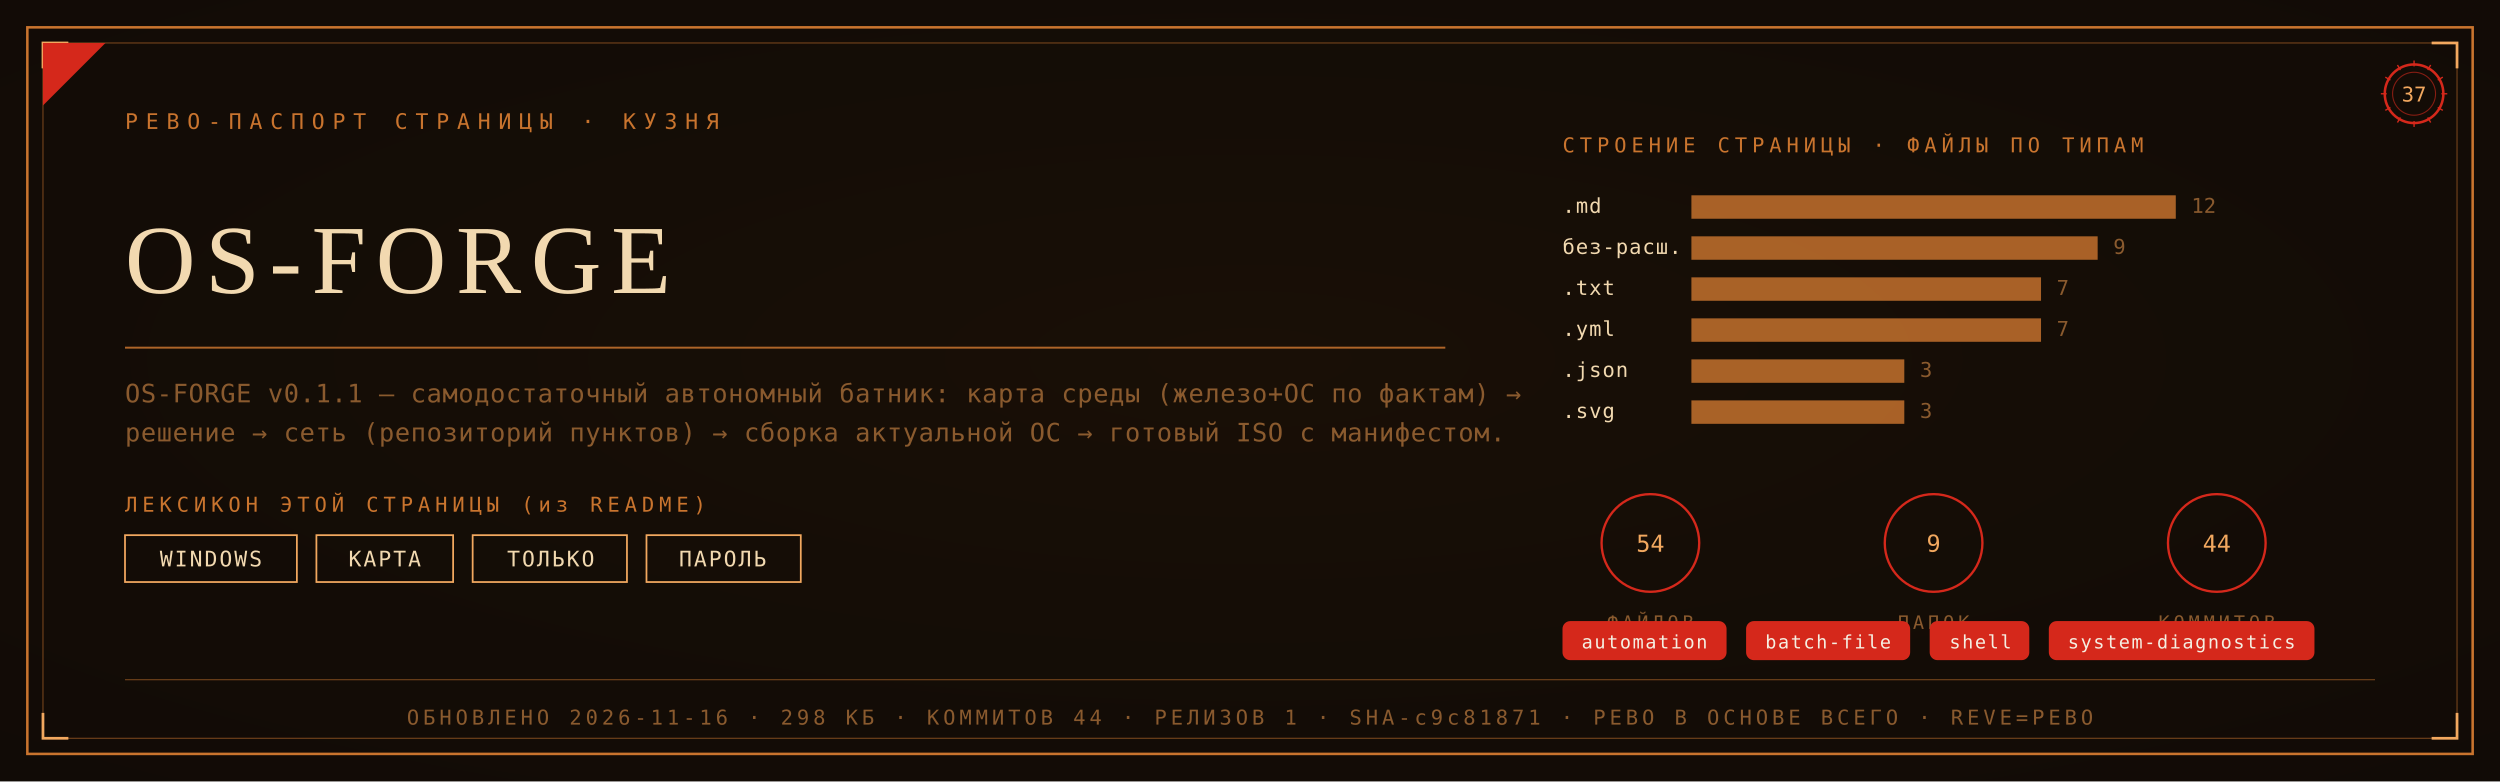
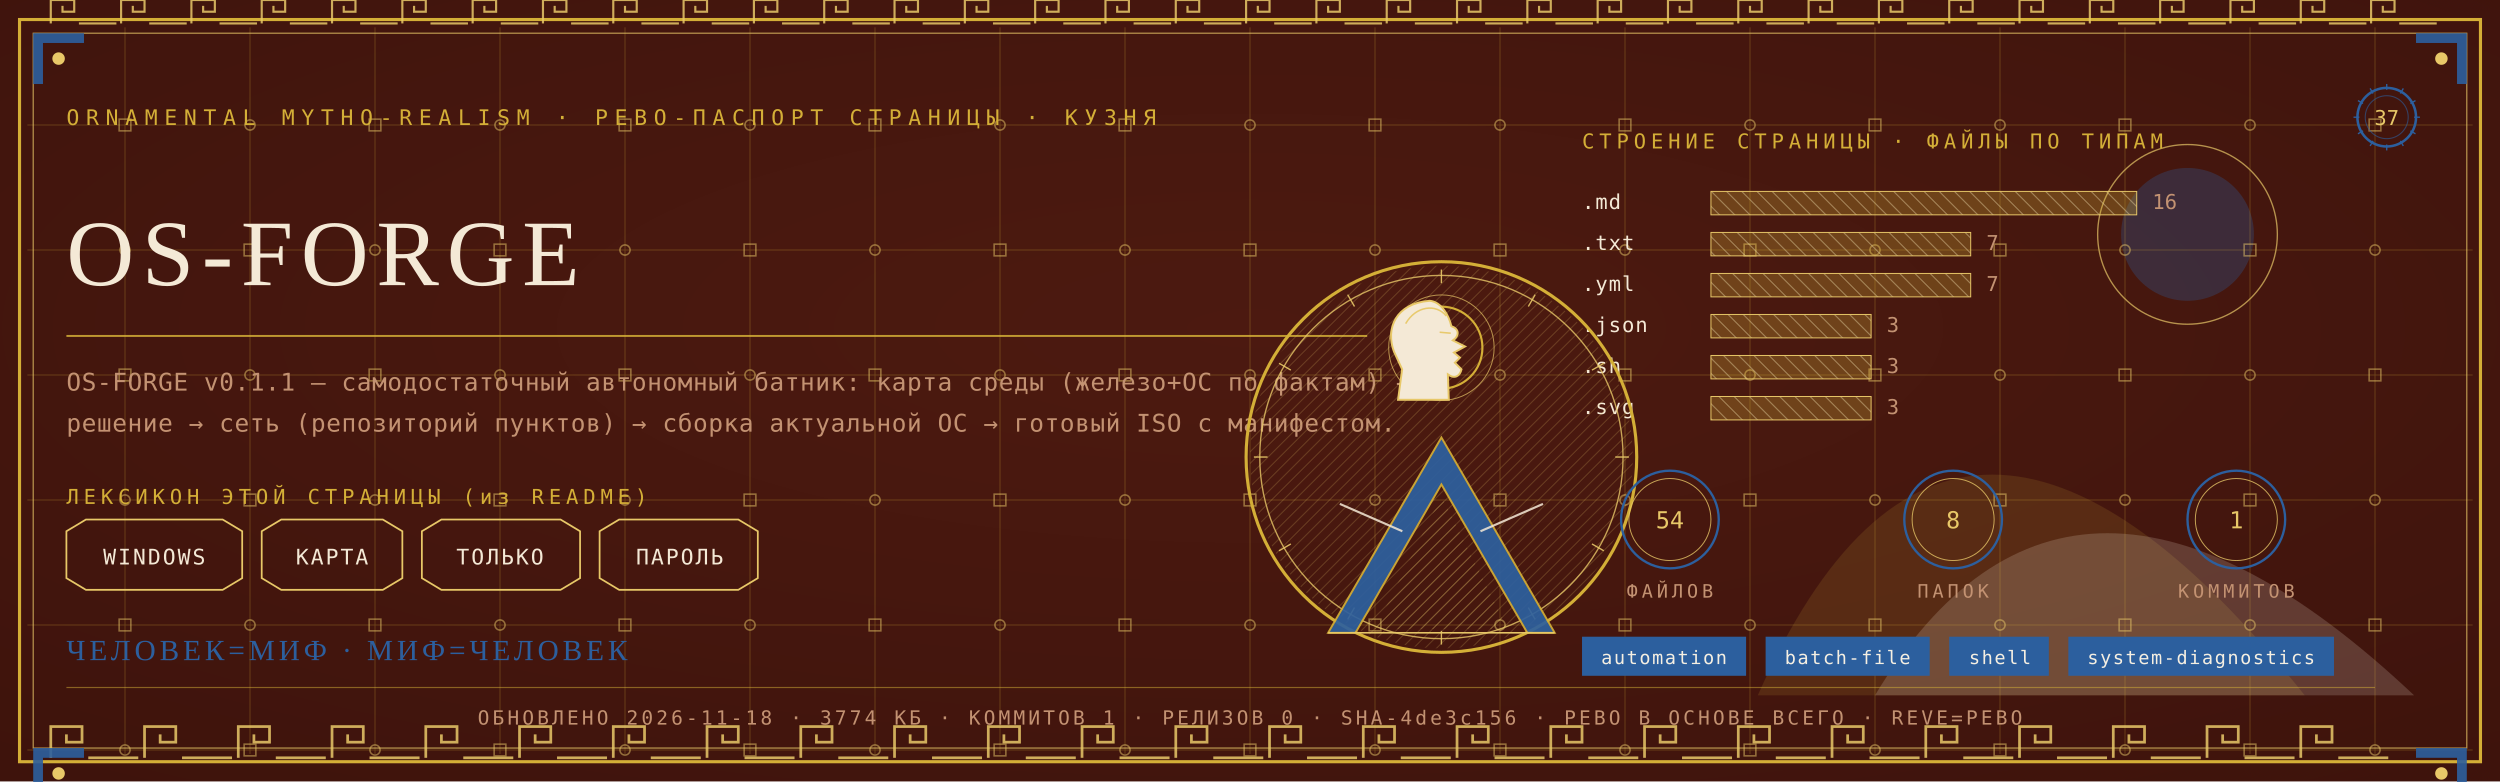
<svg xmlns="http://www.w3.org/2000/svg" viewBox="0 0 1280 400" width="1280" height="400">
  <defs>
-     <radialGradient id="rp37" cx="0.5" cy="0.46" r="1.05">
-       <stop offset="0" stop-color="#1A0F06" />
-       <stop offset="1" stop-color="#0D0906" />
+     <radialGradient id="rp37" cx="0.5" cy="0.42" r="1.1">
+       <stop offset="0" stop-color="#4E1A10" />
+       <stop offset="1" stop-color="#38100A" />
    </radialGradient>
+     <pattern id="hatchm" width="4.2" height="4.2" patternUnits="userSpaceOnUse" patternTransform="rotate(45)">
+       <rect width="4.2" height="4.2" fill="none" />
+       <line x1="0" y1="0" x2="0" y2="4.2" stroke="#E8C868" stroke-width="0.5" />
+     </pattern>
+     <pattern id="hatchv" width="5.5" height="5.5" patternUnits="userSpaceOnUse" patternTransform="rotate(-45)">
+       <rect width="5.5" height="5.5" fill="none" />
+       <line x1="0" y1="0" x2="0" y2="5.5" stroke="#F4E9D6" stroke-width="0.5" />
+     </pattern>
  </defs>
-   <rect width="1280" height="400" fill="#0D0906" />
-   <rect width="1280" height="400" fill="url(#rp37)" opacity="0.92" />
-   <rect x="14" y="14" width="1252" height="372" fill="none" stroke="#C9742E" stroke-width="1.3" />
-   <rect x="22" y="22" width="1236" height="356" fill="none" stroke="#C9742E" stroke-width="0.55" opacity="0.55" />
-   <path d="M 22 35 L 22 22 L 35 22" fill="none" stroke="#F2A85F" stroke-width="1.4" />
-   <path d="M 1258 35 L 1258 22 L 1245 22" fill="none" stroke="#F2A85F" stroke-width="1.4" />
-   <path d="M 22 365 L 22 378 L 35 378" fill="none" stroke="#F2A85F" stroke-width="1.4" />
-   <path d="M 1258 365 L 1258 378 L 1245 378" fill="none" stroke="#F2A85F" stroke-width="1.4" />
-   <path d="M 22 54 L 22 22 L 54 22 Z" fill="#D5281B" />
-   <text x="64" y="66" font-family="'Cascadia Mono', ui-monospace, Consolas, monospace" font-size="11" fill="#C9742E" letter-spacing="4">РЕВО-ПАСПОРТ СТРАНИЦЫ · КУЗНЯ</text>
-   <g transform="translate(1236,48)">
-     <circle r="15" fill="none" stroke="#D5281B" stroke-width="1.3" />
-     <circle r="11" fill="none" stroke="#D5281B" stroke-width="0.55" opacity="0.6" />
-     <text y="4" text-anchor="middle" font-family="'Cascadia Mono', ui-monospace, Consolas, monospace" font-size="10.5" fill="#F2A85F">37</text>
-     <g stroke="#D5281B" stroke-width="0.7">
+   <rect width="1280" height="400" fill="#38100A" />
+   <rect width="1280" height="400" fill="url(#rp37)" opacity="0.94" />
+   <path d="M 900 356 Q 1000 130 1180 356 Z" fill="#D4AF37" opacity="0.14" />
+   <path d="M 960 356 Q 1060 190 1236 356 Z" fill="#F4E9D6" opacity="0.18" />
+   <circle cx="1120" cy="120" r="34" fill="#2C5F9E" opacity="0.30" />
+   <circle cx="1120" cy="120" r="46" fill="none" stroke="#E8C868" stroke-width="0.7" opacity="0.7" />
+   <g stroke="#D4AF37" stroke-width="0.45" opacity="0.30">
+     <line x1="64" y1="14" x2="64" y2="386" />
+     <line x1="128" y1="14" x2="128" y2="386" />
+     <line x1="192" y1="14" x2="192" y2="386" />
+     <line x1="256" y1="14" x2="256" y2="386" />
+     <line x1="320" y1="14" x2="320" y2="386" />
+     <line x1="384" y1="14" x2="384" y2="386" />
+     <line x1="448" y1="14" x2="448" y2="386" />
+     <line x1="512" y1="14" x2="512" y2="386" />
+     <line x1="576" y1="14" x2="576" y2="386" />
+     <line x1="640" y1="14" x2="640" y2="386" />
+     <line x1="704" y1="14" x2="704" y2="386" />
+     <line x1="768" y1="14" x2="768" y2="386" />
+     <line x1="832" y1="14" x2="832" y2="386" />
+     <line x1="896" y1="14" x2="896" y2="386" />
+     <line x1="960" y1="14" x2="960" y2="386" />
+     <line x1="1024" y1="14" x2="1024" y2="386" />
+     <line x1="1088" y1="14" x2="1088" y2="386" />
+     <line x1="1152" y1="14" x2="1152" y2="386" />
+     <line x1="1216" y1="14" x2="1216" y2="386" />
+     <line x1="14" y1="64" x2="1266" y2="64" />
+     <line x1="14" y1="128" x2="1266" y2="128" />
+     <line x1="14" y1="192" x2="1266" y2="192" />
+     <line x1="14" y1="256" x2="1266" y2="256" />
+     <line x1="14" y1="320" x2="1266" y2="320" />
+     <line x1="14" y1="384" x2="1266" y2="384" />
+   </g>
+   <g fill="none" stroke="#E8C868" stroke-width="0.8" opacity="0.5">
+     <rect x="61" y="61" width="6" height="6" />
+     <circle cx="64" cy="128" r="2.6" />
+     <rect x="61" y="189" width="6" height="6" />
+     <circle cx="64" cy="256" r="2.6" />
+     <rect x="61" y="317" width="6" height="6" />
+     <circle cx="64" cy="384" r="2.6" />
+     <circle cx="128" cy="64" r="2.6" />
+     <rect x="125" y="125" width="6" height="6" />
+     <circle cx="128" cy="192" r="2.6" />
+     <rect x="125" y="253" width="6" height="6" />
+     <circle cx="128" cy="320" r="2.6" />
+     <rect x="125" y="381" width="6" height="6" />
+     <rect x="189" y="61" width="6" height="6" />
+     <circle cx="192" cy="128" r="2.6" />
+     <rect x="189" y="189" width="6" height="6" />
+     <circle cx="192" cy="256" r="2.6" />
+     <rect x="189" y="317" width="6" height="6" />
+     <circle cx="192" cy="384" r="2.6" />
+     <circle cx="256" cy="64" r="2.6" />
+     <rect x="253" y="125" width="6" height="6" />
+     <circle cx="256" cy="192" r="2.6" />
+     <rect x="253" y="253" width="6" height="6" />
+     <circle cx="256" cy="320" r="2.6" />
+     <rect x="253" y="381" width="6" height="6" />
+     <rect x="317" y="61" width="6" height="6" />
+     <circle cx="320" cy="128" r="2.6" />
+     <rect x="317" y="189" width="6" height="6" />
+     <circle cx="320" cy="256" r="2.6" />
+     <rect x="317" y="317" width="6" height="6" />
+     <circle cx="320" cy="384" r="2.6" />
+     <circle cx="384" cy="64" r="2.6" />
+     <rect x="381" y="125" width="6" height="6" />
+     <circle cx="384" cy="192" r="2.6" />
+     <rect x="381" y="253" width="6" height="6" />
+     <circle cx="384" cy="320" r="2.6" />
+     <rect x="381" y="381" width="6" height="6" />
+     <rect x="445" y="61" width="6" height="6" />
+     <circle cx="448" cy="128" r="2.6" />
+     <rect x="445" y="189" width="6" height="6" />
+     <circle cx="448" cy="256" r="2.6" />
+     <rect x="445" y="317" width="6" height="6" />
+     <circle cx="448" cy="384" r="2.6" />
+     <circle cx="512" cy="64" r="2.6" />
+     <rect x="509" y="125" width="6" height="6" />
+     <circle cx="512" cy="192" r="2.6" />
+     <rect x="509" y="253" width="6" height="6" />
+     <circle cx="512" cy="320" r="2.6" />
+     <rect x="509" y="381" width="6" height="6" />
+     <rect x="573" y="61" width="6" height="6" />
+     <circle cx="576" cy="128" r="2.6" />
+     <rect x="573" y="189" width="6" height="6" />
+     <circle cx="576" cy="256" r="2.6" />
+     <rect x="573" y="317" width="6" height="6" />
+     <circle cx="576" cy="384" r="2.6" />
+     <circle cx="640" cy="64" r="2.6" />
+     <rect x="637" y="125" width="6" height="6" />
+     <circle cx="640" cy="192" r="2.6" />
+     <rect x="637" y="253" width="6" height="6" />
+     <circle cx="640" cy="320" r="2.6" />
+     <rect x="637" y="381" width="6" height="6" />
+     <rect x="701" y="61" width="6" height="6" />
+     <circle cx="704" cy="128" r="2.6" />
+     <rect x="701" y="189" width="6" height="6" />
+     <circle cx="704" cy="256" r="2.6" />
+     <rect x="701" y="317" width="6" height="6" />
+     <circle cx="704" cy="384" r="2.6" />
+     <circle cx="768" cy="64" r="2.6" />
+     <rect x="765" y="125" width="6" height="6" />
+     <circle cx="768" cy="192" r="2.6" />
+     <rect x="765" y="253" width="6" height="6" />
+     <circle cx="768" cy="320" r="2.6" />
+     <rect x="765" y="381" width="6" height="6" />
+     <rect x="829" y="61" width="6" height="6" />
+     <circle cx="832" cy="128" r="2.6" />
+     <rect x="829" y="189" width="6" height="6" />
+     <circle cx="832" cy="256" r="2.6" />
+     <rect x="829" y="317" width="6" height="6" />
+     <circle cx="832" cy="384" r="2.6" />
+     <circle cx="896" cy="64" r="2.6" />
+     <rect x="893" y="125" width="6" height="6" />
+     <circle cx="896" cy="192" r="2.6" />
+     <rect x="893" y="253" width="6" height="6" />
+     <circle cx="896" cy="320" r="2.6" />
+     <rect x="893" y="381" width="6" height="6" />
+     <rect x="957" y="61" width="6" height="6" />
+     <circle cx="960" cy="128" r="2.6" />
+     <rect x="957" y="189" width="6" height="6" />
+     <circle cx="960" cy="256" r="2.6" />
+     <rect x="957" y="317" width="6" height="6" />
+     <circle cx="960" cy="384" r="2.6" />
+     <circle cx="1024" cy="64" r="2.6" />
+     <rect x="1021" y="125" width="6" height="6" />
+     <circle cx="1024" cy="192" r="2.6" />
+     <rect x="1021" y="253" width="6" height="6" />
+     <circle cx="1024" cy="320" r="2.6" />
+     <rect x="1021" y="381" width="6" height="6" />
+     <rect x="1085" y="61" width="6" height="6" />
+     <circle cx="1088" cy="128" r="2.6" />
+     <rect x="1085" y="189" width="6" height="6" />
+     <circle cx="1088" cy="256" r="2.6" />
+     <rect x="1085" y="317" width="6" height="6" />
+     <circle cx="1088" cy="384" r="2.6" />
+     <circle cx="1152" cy="64" r="2.6" />
+     <rect x="1149" y="125" width="6" height="6" />
+     <circle cx="1152" cy="192" r="2.6" />
+     <rect x="1149" y="253" width="6" height="6" />
+     <circle cx="1152" cy="320" r="2.6" />
+     <rect x="1149" y="381" width="6" height="6" />
+     <rect x="1213" y="61" width="6" height="6" />
+     <circle cx="1216" cy="128" r="2.6" />
+     <rect x="1213" y="189" width="6" height="6" />
+     <circle cx="1216" cy="256" r="2.6" />
+     <rect x="1213" y="317" width="6" height="6" />
+     <circle cx="1216" cy="384" r="2.6" />
+   </g>
+   <rect x="10" y="10" width="1260" height="380" fill="none" stroke="#D4AF37" stroke-width="1.6" />
+   <rect x="17" y="17" width="1246" height="366" fill="none" stroke="#E8C868" stroke-width="0.6" opacity="0.75" />
+   <g fill="none" stroke="#E8C868" stroke-width="1.4" opacity="0.85">
+     <path d="M 26 388 L 26 372 L 42 372 L 42 380.0 L 34.0 380.0 L 34.0 376.0" />
+     <line x1="45.2" y1="388" x2="70.8" y2="388" />
+     <path d="M 74 388 L 74 372 L 90 372 L 90 380.0 L 82.0 380.0 L 82.0 376.0" />
+     <line x1="93.2" y1="388" x2="118.8" y2="388" />
+     <path d="M 122 388 L 122 372 L 138 372 L 138 380.0 L 130.0 380.0 L 130.0 376.0" />
+     <line x1="141.2" y1="388" x2="166.8" y2="388" />
+     <path d="M 170 388 L 170 372 L 186 372 L 186 380.0 L 178.0 380.0 L 178.0 376.0" />
+     <line x1="189.2" y1="388" x2="214.8" y2="388" />
+     <path d="M 218 388 L 218 372 L 234 372 L 234 380.0 L 226.0 380.0 L 226.0 376.0" />
+     <line x1="237.2" y1="388" x2="262.8" y2="388" />
+     <path d="M 266 388 L 266 372 L 282 372 L 282 380.0 L 274.0 380.0 L 274.0 376.0" />
+     <line x1="285.2" y1="388" x2="310.8" y2="388" />
+     <path d="M 314 388 L 314 372 L 330 372 L 330 380.0 L 322.0 380.0 L 322.0 376.0" />
+     <line x1="333.2" y1="388" x2="358.8" y2="388" />
+     <path d="M 362 388 L 362 372 L 378 372 L 378 380.0 L 370.0 380.0 L 370.0 376.0" />
+     <line x1="381.2" y1="388" x2="406.8" y2="388" />
+     <path d="M 410 388 L 410 372 L 426 372 L 426 380.0 L 418.0 380.0 L 418.0 376.0" />
+     <line x1="429.2" y1="388" x2="454.8" y2="388" />
+     <path d="M 458 388 L 458 372 L 474 372 L 474 380.0 L 466.0 380.0 L 466.0 376.0" />
+     <line x1="477.2" y1="388" x2="502.8" y2="388" />
+     <path d="M 506 388 L 506 372 L 522 372 L 522 380.0 L 514.0 380.0 L 514.0 376.0" />
+     <line x1="525.2" y1="388" x2="550.8" y2="388" />
+     <path d="M 554 388 L 554 372 L 570 372 L 570 380.0 L 562.0 380.0 L 562.0 376.0" />
+     <line x1="573.2" y1="388" x2="598.8" y2="388" />
+     <path d="M 602 388 L 602 372 L 618 372 L 618 380.0 L 610.0 380.0 L 610.0 376.0" />
+     <line x1="621.2" y1="388" x2="646.8" y2="388" />
+     <path d="M 650 388 L 650 372 L 666 372 L 666 380.0 L 658.0 380.0 L 658.0 376.0" />
+     <line x1="669.2" y1="388" x2="694.8" y2="388" />
+     <path d="M 698 388 L 698 372 L 714 372 L 714 380.0 L 706.0 380.0 L 706.0 376.0" />
+     <line x1="717.2" y1="388" x2="742.8" y2="388" />
+     <path d="M 746 388 L 746 372 L 762 372 L 762 380.0 L 754.0 380.0 L 754.0 376.0" />
+     <line x1="765.2" y1="388" x2="790.8" y2="388" />
+     <path d="M 794 388 L 794 372 L 810 372 L 810 380.0 L 802.0 380.0 L 802.0 376.0" />
+     <line x1="813.2" y1="388" x2="838.8" y2="388" />
+     <path d="M 842 388 L 842 372 L 858 372 L 858 380.0 L 850.0 380.0 L 850.0 376.0" />
+     <line x1="861.2" y1="388" x2="886.8" y2="388" />
+     <path d="M 890 388 L 890 372 L 906 372 L 906 380.0 L 898.0 380.0 L 898.0 376.0" />
+     <line x1="909.2" y1="388" x2="934.8" y2="388" />
+     <path d="M 938 388 L 938 372 L 954 372 L 954 380.0 L 946.0 380.0 L 946.0 376.0" />
+     <line x1="957.2" y1="388" x2="982.8" y2="388" />
+     <path d="M 986 388 L 986 372 L 1002 372 L 1002 380.0 L 994.0 380.0 L 994.0 376.0" />
+     <line x1="1005.2" y1="388" x2="1030.8" y2="388" />
+     <path d="M 1034 388 L 1034 372 L 1050 372 L 1050 380.0 L 1042.0 380.0 L 1042.0 376.0" />
+     <line x1="1053.2" y1="388" x2="1078.8" y2="388" />
+     <path d="M 1082 388 L 1082 372 L 1098 372 L 1098 380.0 L 1090.0 380.0 L 1090.0 376.0" />
+     <line x1="1101.2" y1="388" x2="1126.8" y2="388" />
+     <path d="M 1130 388 L 1130 372 L 1146 372 L 1146 380.0 L 1138.0 380.0 L 1138.0 376.0" />
+     <line x1="1149.2" y1="388" x2="1174.8" y2="388" />
+     <path d="M 1178 388 L 1178 372 L 1194 372 L 1194 380.0 L 1186.0 380.0 L 1186.0 376.0" />
+     <line x1="1197.2" y1="388" x2="1222.8" y2="388" />
+   </g>
+   <g fill="none" stroke="#E8C868" stroke-width="1.1" opacity="0.85">
+     <path d="M 26 12 L 26 0 L 38 0 L 38 6.0 L 32.0 6.0 L 32.0 3.0" />
+     <line x1="40.4" y1="12" x2="59.6" y2="12" />
+     <path d="M 62 12 L 62 0 L 74 0 L 74 6.0 L 68.0 6.0 L 68.0 3.0" />
+     <line x1="76.4" y1="12" x2="95.6" y2="12" />
+     <path d="M 98 12 L 98 0 L 110 0 L 110 6.0 L 104.0 6.0 L 104.0 3.0" />
+     <line x1="112.4" y1="12" x2="131.6" y2="12" />
+     <path d="M 134 12 L 134 0 L 146 0 L 146 6.0 L 140.0 6.0 L 140.0 3.0" />
+     <line x1="148.4" y1="12" x2="167.6" y2="12" />
+     <path d="M 170 12 L 170 0 L 182 0 L 182 6.0 L 176.0 6.0 L 176.0 3.0" />
+     <line x1="184.4" y1="12" x2="203.6" y2="12" />
+     <path d="M 206 12 L 206 0 L 218 0 L 218 6.0 L 212.0 6.0 L 212.0 3.0" />
+     <line x1="220.4" y1="12" x2="239.6" y2="12" />
+     <path d="M 242 12 L 242 0 L 254 0 L 254 6.0 L 248.0 6.0 L 248.0 3.0" />
+     <line x1="256.4" y1="12" x2="275.6" y2="12" />
+     <path d="M 278 12 L 278 0 L 290 0 L 290 6.0 L 284.0 6.0 L 284.0 3.0" />
+     <line x1="292.4" y1="12" x2="311.6" y2="12" />
+     <path d="M 314 12 L 314 0 L 326 0 L 326 6.0 L 320.0 6.0 L 320.0 3.0" />
+     <line x1="328.4" y1="12" x2="347.6" y2="12" />
+     <path d="M 350 12 L 350 0 L 362 0 L 362 6.0 L 356.0 6.0 L 356.0 3.0" />
+     <line x1="364.4" y1="12" x2="383.6" y2="12" />
+     <path d="M 386 12 L 386 0 L 398 0 L 398 6.0 L 392.0 6.0 L 392.0 3.0" />
+     <line x1="400.4" y1="12" x2="419.6" y2="12" />
+     <path d="M 422 12 L 422 0 L 434 0 L 434 6.0 L 428.0 6.0 L 428.0 3.0" />
+     <line x1="436.4" y1="12" x2="455.6" y2="12" />
+     <path d="M 458 12 L 458 0 L 470 0 L 470 6.0 L 464.0 6.0 L 464.0 3.0" />
+     <line x1="472.4" y1="12" x2="491.6" y2="12" />
+     <path d="M 494 12 L 494 0 L 506 0 L 506 6.0 L 500.0 6.0 L 500.0 3.0" />
+     <line x1="508.4" y1="12" x2="527.6" y2="12" />
+     <path d="M 530 12 L 530 0 L 542 0 L 542 6.0 L 536.0 6.0 L 536.0 3.0" />
+     <line x1="544.4" y1="12" x2="563.6" y2="12" />
+     <path d="M 566 12 L 566 0 L 578 0 L 578 6.0 L 572.0 6.0 L 572.0 3.0" />
+     <line x1="580.4" y1="12" x2="599.6" y2="12" />
+     <path d="M 602 12 L 602 0 L 614 0 L 614 6.0 L 608.0 6.0 L 608.0 3.0" />
+     <line x1="616.4" y1="12" x2="635.6" y2="12" />
+     <path d="M 638 12 L 638 0 L 650 0 L 650 6.0 L 644.0 6.0 L 644.0 3.0" />
+     <line x1="652.4" y1="12" x2="671.6" y2="12" />
+     <path d="M 674 12 L 674 0 L 686 0 L 686 6.0 L 680.0 6.0 L 680.0 3.0" />
+     <line x1="688.4" y1="12" x2="707.6" y2="12" />
+     <path d="M 710 12 L 710 0 L 722 0 L 722 6.0 L 716.0 6.0 L 716.0 3.0" />
+     <line x1="724.4" y1="12" x2="743.6" y2="12" />
+     <path d="M 746 12 L 746 0 L 758 0 L 758 6.0 L 752.0 6.0 L 752.0 3.0" />
+     <line x1="760.4" y1="12" x2="779.6" y2="12" />
+     <path d="M 782 12 L 782 0 L 794 0 L 794 6.0 L 788.0 6.0 L 788.0 3.0" />
+     <line x1="796.4" y1="12" x2="815.6" y2="12" />
+     <path d="M 818 12 L 818 0 L 830 0 L 830 6.0 L 824.0 6.0 L 824.0 3.0" />
+     <line x1="832.4" y1="12" x2="851.6" y2="12" />
+     <path d="M 854 12 L 854 0 L 866 0 L 866 6.0 L 860.0 6.0 L 860.0 3.0" />
+     <line x1="868.4" y1="12" x2="887.6" y2="12" />
+     <path d="M 890 12 L 890 0 L 902 0 L 902 6.0 L 896.0 6.0 L 896.0 3.0" />
+     <line x1="904.4" y1="12" x2="923.6" y2="12" />
+     <path d="M 926 12 L 926 0 L 938 0 L 938 6.0 L 932.0 6.0 L 932.0 3.0" />
+     <line x1="940.4" y1="12" x2="959.6" y2="12" />
+     <path d="M 962 12 L 962 0 L 974 0 L 974 6.0 L 968.0 6.0 L 968.0 3.0" />
+     <line x1="976.4" y1="12" x2="995.6" y2="12" />
+     <path d="M 998 12 L 998 0 L 1010 0 L 1010 6.0 L 1004.0 6.0 L 1004.0 3.0" />
+     <line x1="1012.4" y1="12" x2="1031.6" y2="12" />
+     <path d="M 1034 12 L 1034 0 L 1046 0 L 1046 6.0 L 1040.0 6.0 L 1040.0 3.0" />
+     <line x1="1048.4" y1="12" x2="1067.6" y2="12" />
+     <path d="M 1070 12 L 1070 0 L 1082 0 L 1082 6.0 L 1076.0 6.0 L 1076.0 3.0" />
+     <line x1="1084.4" y1="12" x2="1103.6" y2="12" />
+     <path d="M 1106 12 L 1106 0 L 1118 0 L 1118 6.0 L 1112.0 6.0 L 1112.0 3.0" />
+     <line x1="1120.4" y1="12" x2="1139.6" y2="12" />
+     <path d="M 1142 12 L 1142 0 L 1154 0 L 1154 6.0 L 1148.0 6.0 L 1148.0 3.0" />
+     <line x1="1156.4" y1="12" x2="1175.6" y2="12" />
+     <path d="M 1178 12 L 1178 0 L 1190 0 L 1190 6.0 L 1184.0 6.0 L 1184.0 3.0" />
+     <line x1="1192.4" y1="12" x2="1211.6" y2="12" />
+     <path d="M 1214 12 L 1214 0 L 1226 0 L 1226 6.0 L 1220.0 6.0 L 1220.0 3.0" />
+     <line x1="1228.4" y1="12" x2="1247.6" y2="12" />
+   </g>
+   <g transform="translate(17,17) scale(1,1)">
+     <path d="M 0 0 L 26 0 L 26 5 L 5 5 L 5 26 L 0 26 Z" fill="#2C5F9E" opacity="0.9" />
+     <circle cx="13" cy="13" r="3.2" fill="#E8C868" />
+   </g>
+   <g transform="translate(1263,17) scale(-1,1)">
+     <path d="M 0 0 L 26 0 L 26 5 L 5 5 L 5 26 L 0 26 Z" fill="#2C5F9E" opacity="0.9" />
+     <circle cx="13" cy="13" r="3.2" fill="#E8C868" />
+   </g>
+   <g transform="translate(17,383) scale(1,1)">
+     <path d="M 0 0 L 26 0 L 26 5 L 5 5 L 5 26 L 0 26 Z" fill="#2C5F9E" opacity="0.9" />
+     <circle cx="13" cy="13" r="3.2" fill="#E8C868" />
+   </g>
+   <g transform="translate(1263,383) scale(-1,1)">
+     <path d="M 0 0 L 26 0 L 26 5 L 5 5 L 5 26 L 0 26 Z" fill="#2C5F9E" opacity="0.9" />
+     <circle cx="13" cy="13" r="3.2" fill="#E8C868" />
+   </g>
+   <text x="34" y="64" font-family="'Cascadia Mono', ui-monospace, Consolas, monospace" font-size="11" fill="#D4AF37" letter-spacing="3.4">ORNAMENTAL MYTHO-REALISM · РЕВО-ПАСПОРТ СТРАНИЦЫ · КУЗНЯ</text>
+   <g transform="translate(1222,60)">
+     <circle r="15" fill="none" stroke="#2C5F9E" stroke-width="1.3" />
+     <circle r="11" fill="none" stroke="#2C5F9E" stroke-width="0.55" opacity="0.6" />
+     <text y="4" text-anchor="middle" font-family="'Cascadia Mono', ui-monospace, Consolas, monospace" font-size="10.5" fill="#E8C868">37</text>
+     <g stroke="#2C5F9E" stroke-width="0.7">
      <line x1="0" y1="-17" x2="0" y2="-14" transform="rotate(0)" />
      <line x1="0" y1="-17" x2="0" y2="-14" transform="rotate(30)" />
      <line x1="0" y1="-17" x2="0" y2="-14" transform="rotate(60)" />
      <line x1="0" y1="-17" x2="0" y2="-14" transform="rotate(90)" />
      <line x1="0" y1="-17" x2="0" y2="-14" transform="rotate(120)" />
      <line x1="0" y1="-17" x2="0" y2="-14" transform="rotate(150)" />
      <line x1="0" y1="-17" x2="0" y2="-14" transform="rotate(180)" />
      <line x1="0" y1="-17" x2="0" y2="-14" transform="rotate(210)" />
      <line x1="0" y1="-17" x2="0" y2="-14" transform="rotate(240)" />
      <line x1="0" y1="-17" x2="0" y2="-14" transform="rotate(270)" />
      <line x1="0" y1="-17" x2="0" y2="-14" transform="rotate(300)" />
      <line x1="0" y1="-17" x2="0" y2="-14" transform="rotate(330)" />
    </g>
  </g>
-   <text x="64" y="150" font-family="Georgia, 'Times New Roman', serif" font-size="50.0" fill="#F2D9B0" letter-spacing="5">OS-FORGE</text>
-   <line x1="64" y1="178" x2="740" y2="178" stroke="#C9742E" stroke-width="1" opacity="0.85" />
-   <text x="64" y="206" font-family="'Cascadia Mono', ui-monospace, Consolas, monospace" font-size="13" fill="#8A5A2E" letter-spacing="0.3">OS-FORGE v0.1.1 — самодостаточный автономный батник: карта среды (железо+ОС по фактам) →</text>
-   <text x="64" y="226" font-family="'Cascadia Mono', ui-monospace, Consolas, monospace" font-size="13" fill="#8A5A2E" letter-spacing="0.3">решение → сеть (репозиторий пунктов) → сборка актуальной ОС → готовый ISO с манифестом.</text>
-   <text x="64" y="262" font-family="'Cascadia Mono', ui-monospace, Consolas, monospace" font-size="10.5" fill="#C9742E" letter-spacing="2.5">ЛЕКСИКОН ЭТОЙ СТРАНИЦЫ (из README)</text>
-   <rect x="64" y="274" width="88" height="24" fill="none" stroke="#F2A85F" stroke-width="0.9" />
-   <text x="108" y="290" text-anchor="middle" font-family="'Cascadia Mono', ui-monospace, Consolas, monospace" font-size="11" fill="#F2D9B0" letter-spacing="1">WINDOWS</text>
-   <rect x="162" y="274" width="70" height="24" fill="none" stroke="#F2A85F" stroke-width="0.9" />
-   <text x="197" y="290" text-anchor="middle" font-family="'Cascadia Mono', ui-monospace, Consolas, monospace" font-size="11" fill="#F2D9B0" letter-spacing="1">КАРТА</text>
-   <rect x="242" y="274" width="79" height="24" fill="none" stroke="#F2A85F" stroke-width="0.9" />
-   <text x="282" y="290" text-anchor="middle" font-family="'Cascadia Mono', ui-monospace, Consolas, monospace" font-size="11" fill="#F2D9B0" letter-spacing="1">ТОЛЬКО</text>
-   <rect x="331" y="274" width="79" height="24" fill="none" stroke="#F2A85F" stroke-width="0.9" />
-   <text x="370" y="290" text-anchor="middle" font-family="'Cascadia Mono', ui-monospace, Consolas, monospace" font-size="11" fill="#F2D9B0" letter-spacing="1">ПАРОЛЬ</text>
-   <text x="800" y="78" font-family="'Cascadia Mono', ui-monospace, Consolas, monospace" font-size="10.5" fill="#C9742E" letter-spacing="2.5">СТРОЕНИЕ СТРАНИЦЫ · ФАЙЛЫ ПО ТИПАМ</text>
-   <text x="800" y="109" font-family="'Cascadia Mono', ui-monospace, Consolas, monospace" font-size="10.5" fill="#F2D9B0" letter-spacing="0.5">.md</text>
-   <rect x="866" y="100" width="248" height="12" fill="#C9742E" opacity="0.82" />
-   <text x="1122" y="109" font-family="'Cascadia Mono', ui-monospace, Consolas, monospace" font-size="10.5" fill="#8A5A2E">12</text>
-   <text x="800" y="130" font-family="'Cascadia Mono', ui-monospace, Consolas, monospace" font-size="10.5" fill="#F2D9B0" letter-spacing="0.5">без-расш.</text>
-   <rect x="866" y="121" width="208" height="12" fill="#C9742E" opacity="0.82" />
-   <text x="1082" y="130" font-family="'Cascadia Mono', ui-monospace, Consolas, monospace" font-size="10.5" fill="#8A5A2E">9</text>
-   <text x="800" y="151" font-family="'Cascadia Mono', ui-monospace, Consolas, monospace" font-size="10.5" fill="#F2D9B0" letter-spacing="0.5">.txt</text>
-   <rect x="866" y="142" width="179" height="12" fill="#C9742E" opacity="0.82" />
-   <text x="1053" y="151" font-family="'Cascadia Mono', ui-monospace, Consolas, monospace" font-size="10.5" fill="#8A5A2E">7</text>
-   <text x="800" y="172" font-family="'Cascadia Mono', ui-monospace, Consolas, monospace" font-size="10.5" fill="#F2D9B0" letter-spacing="0.5">.yml</text>
-   <rect x="866" y="163" width="179" height="12" fill="#C9742E" opacity="0.82" />
-   <text x="1053" y="172" font-family="'Cascadia Mono', ui-monospace, Consolas, monospace" font-size="10.5" fill="#8A5A2E">7</text>
-   <text x="800" y="193" font-family="'Cascadia Mono', ui-monospace, Consolas, monospace" font-size="10.5" fill="#F2D9B0" letter-spacing="0.5">.json</text>
-   <rect x="866" y="184" width="109" height="12" fill="#C9742E" opacity="0.82" />
-   <text x="983" y="193" font-family="'Cascadia Mono', ui-monospace, Consolas, monospace" font-size="10.5" fill="#8A5A2E">3</text>
-   <text x="800" y="214" font-family="'Cascadia Mono', ui-monospace, Consolas, monospace" font-size="10.5" fill="#F2D9B0" letter-spacing="0.5">.svg</text>
-   <rect x="866" y="205" width="109" height="12" fill="#C9742E" opacity="0.82" />
-   <text x="983" y="214" font-family="'Cascadia Mono', ui-monospace, Consolas, monospace" font-size="10.5" fill="#8A5A2E">3</text>
-   <g transform="translate(845,278)">
-     <circle r="25" fill="none" stroke="#D5281B" stroke-width="1.2" />
-     <text y="4.5" text-anchor="middle" font-family="'Cascadia Mono', ui-monospace, Consolas, monospace" font-size="12" fill="#F2A85F">54</text>
-     <text y="44" text-anchor="middle" font-family="'Cascadia Mono', ui-monospace, Consolas, monospace" font-size="9.5" fill="#8A5A2E" letter-spacing="2">ФАЙЛОВ</text>
-   </g>
-   <g transform="translate(990,278)">
-     <circle r="25" fill="none" stroke="#D5281B" stroke-width="1.2" />
-     <text y="4.5" text-anchor="middle" font-family="'Cascadia Mono', ui-monospace, Consolas, monospace" font-size="12" fill="#F2A85F">9</text>
-     <text y="44" text-anchor="middle" font-family="'Cascadia Mono', ui-monospace, Consolas, monospace" font-size="9.5" fill="#8A5A2E" letter-spacing="2">ПАПОК</text>
-   </g>
-   <g transform="translate(1135,278)">
-     <circle r="25" fill="none" stroke="#D5281B" stroke-width="1.2" />
-     <text y="4.5" text-anchor="middle" font-family="'Cascadia Mono', ui-monospace, Consolas, monospace" font-size="12" fill="#F2A85F">44</text>
-     <text y="44" text-anchor="middle" font-family="'Cascadia Mono', ui-monospace, Consolas, monospace" font-size="9.5" fill="#8A5A2E" letter-spacing="2">КОММИТОВ</text>
-   </g>
-   <rect x="800" y="318" rx="4" width="84" height="20" fill="#D5281B" />
-   <text x="842" y="332" text-anchor="middle" font-family="'Cascadia Mono', ui-monospace, Consolas, monospace" font-size="9.5" fill="#F5EFE2" letter-spacing="0.8">automation</text>
-   <rect x="894" y="318" rx="4" width="84" height="20" fill="#D5281B" />
-   <text x="936" y="332" text-anchor="middle" font-family="'Cascadia Mono', ui-monospace, Consolas, monospace" font-size="9.5" fill="#F5EFE2" letter-spacing="0.8">batch-file</text>
-   <rect x="988" y="318" rx="4" width="51" height="20" fill="#D5281B" />
-   <text x="1014" y="332" text-anchor="middle" font-family="'Cascadia Mono', ui-monospace, Consolas, monospace" font-size="9.5" fill="#F5EFE2" letter-spacing="0.8">shell</text>
-   <rect x="1049" y="318" rx="4" width="136" height="20" fill="#D5281B" />
-   <text x="1117" y="332" text-anchor="middle" font-family="'Cascadia Mono', ui-monospace, Consolas, monospace" font-size="9.5" fill="#F5EFE2" letter-spacing="0.8">system-diagnostics</text>
-   <line x1="64" y1="348" x2="1216" y2="348" stroke="#C9742E" stroke-width="0.6" opacity="0.5" />
-   <text x="640" y="371" text-anchor="middle" font-family="'Cascadia Mono', ui-monospace, Consolas, monospace" font-size="10.5" fill="#8A5A2E" letter-spacing="2">ОБНОВЛЕНО 2026-11-16 · 298 КБ · КОММИТОВ 44 · РЕЛИЗОВ 1 · SHA-c9c81871 · РЕВО В ОСНОВЕ ВСЕГО · REVE=РЕВО</text>
+   <text x="34" y="146" font-family="Georgia, 'Times New Roman', serif" font-size="48.0" fill="#F4E9D6" letter-spacing="4">OS-FORGE</text>
+   <line x1="34" y1="172" x2="700" y2="172" stroke="#D4AF37" stroke-width="1" opacity="0.85" />
+   <text x="34" y="200" font-family="'Cascadia Mono', ui-monospace, Consolas, monospace" font-size="12.5" fill="#C39272" letter-spacing="0.3">OS-FORGE v0.1.1 — самодостаточный автономный батник: карта среды (железо+ОС по фактам) →</text>
+   <text x="34" y="221" font-family="'Cascadia Mono', ui-monospace, Consolas, monospace" font-size="12.5" fill="#C39272" letter-spacing="0.3">решение → сеть (репозиторий пунктов) → сборка актуальной ОС → готовый ISO с манифестом.</text>
+   <text x="34" y="258" font-family="'Cascadia Mono', ui-monospace, Consolas, monospace" font-size="10.5" fill="#D4AF37" letter-spacing="2.5">ЛЕКСИКОН ЭТОЙ СТРАНИЦЫ (из README)</text>
+   <path d="M 34 272 L 44 266 L 114 266 L 124 272 L 124 296 L 114 302 L 44 302 L 34 296 Z" fill="none" stroke="#E8C868" stroke-width="0.9" />
+   <text x="79" y="289" text-anchor="middle" font-family="'Cascadia Mono', ui-monospace, Consolas, monospace" font-size="11" fill="#F4E9D6" letter-spacing="1">WINDOWS</text>
+   <path d="M 134 272 L 144 266 L 196 266 L 206 272 L 206 296 L 196 302 L 144 302 L 134 296 Z" fill="none" stroke="#E8C868" stroke-width="0.9" />
+   <text x="170" y="289" text-anchor="middle" font-family="'Cascadia Mono', ui-monospace, Consolas, monospace" font-size="11" fill="#F4E9D6" letter-spacing="1">КАРТА</text>
+   <path d="M 216 272 L 226 266 L 287 266 L 297 272 L 297 296 L 287 302 L 226 302 L 216 296 Z" fill="none" stroke="#E8C868" stroke-width="0.9" />
+   <text x="256" y="289" text-anchor="middle" font-family="'Cascadia Mono', ui-monospace, Consolas, monospace" font-size="11" fill="#F4E9D6" letter-spacing="1">ТОЛЬКО</text>
+   <path d="M 307 272 L 317 266 L 378 266 L 388 272 L 388 296 L 378 302 L 317 302 L 307 296 Z" fill="none" stroke="#E8C868" stroke-width="0.9" />
+   <text x="348" y="289" text-anchor="middle" font-family="'Cascadia Mono', ui-monospace, Consolas, monospace" font-size="11" fill="#F4E9D6" letter-spacing="1">ПАРОЛЬ</text>
+   <text x="810" y="76" font-family="'Cascadia Mono', ui-monospace, Consolas, monospace" font-size="10.5" fill="#D4AF37" letter-spacing="2.5">СТРОЕНИЕ СТРАНИЦЫ · ФАЙЛЫ ПО ТИПАМ</text>
+   <text x="810" y="107" font-family="'Cascadia Mono', ui-monospace, Consolas, monospace" font-size="10.5" fill="#F4E9D6" letter-spacing="0.5">.md</text>
+   <rect x="876" y="98" width="218" height="12" fill="url(#hatchv)" opacity="0.9" />
+   <rect x="876" y="98" width="218" height="12" fill="#D4AF37" opacity="0.28" />
+   <rect x="876" y="98" width="218" height="12" fill="none" stroke="#E8C868" stroke-width="0.5" />
+   <text x="1102" y="107" font-family="'Cascadia Mono', ui-monospace, Consolas, monospace" font-size="10.5" fill="#C39272">16</text>
+   <text x="810" y="128" font-family="'Cascadia Mono', ui-monospace, Consolas, monospace" font-size="10.5" fill="#F4E9D6" letter-spacing="0.5">.txt</text>
+   <rect x="876" y="119" width="133" height="12" fill="url(#hatchv)" opacity="0.9" />
+   <rect x="876" y="119" width="133" height="12" fill="#D4AF37" opacity="0.28" />
+   <rect x="876" y="119" width="133" height="12" fill="none" stroke="#E8C868" stroke-width="0.5" />
+   <text x="1017" y="128" font-family="'Cascadia Mono', ui-monospace, Consolas, monospace" font-size="10.5" fill="#C39272">7</text>
+   <text x="810" y="149" font-family="'Cascadia Mono', ui-monospace, Consolas, monospace" font-size="10.5" fill="#F4E9D6" letter-spacing="0.5">.yml</text>
+   <rect x="876" y="140" width="133" height="12" fill="url(#hatchv)" opacity="0.9" />
+   <rect x="876" y="140" width="133" height="12" fill="#D4AF37" opacity="0.28" />
+   <rect x="876" y="140" width="133" height="12" fill="none" stroke="#E8C868" stroke-width="0.5" />
+   <text x="1017" y="149" font-family="'Cascadia Mono', ui-monospace, Consolas, monospace" font-size="10.5" fill="#C39272">7</text>
+   <text x="810" y="170" font-family="'Cascadia Mono', ui-monospace, Consolas, monospace" font-size="10.5" fill="#F4E9D6" letter-spacing="0.5">.json</text>
+   <rect x="876" y="161" width="82" height="12" fill="url(#hatchv)" opacity="0.9" />
+   <rect x="876" y="161" width="82" height="12" fill="#D4AF37" opacity="0.28" />
+   <rect x="876" y="161" width="82" height="12" fill="none" stroke="#E8C868" stroke-width="0.5" />
+   <text x="966" y="170" font-family="'Cascadia Mono', ui-monospace, Consolas, monospace" font-size="10.5" fill="#C39272">3</text>
+   <text x="810" y="191" font-family="'Cascadia Mono', ui-monospace, Consolas, monospace" font-size="10.5" fill="#F4E9D6" letter-spacing="0.5">.sh</text>
+   <rect x="876" y="182" width="82" height="12" fill="url(#hatchv)" opacity="0.9" />
+   <rect x="876" y="182" width="82" height="12" fill="#D4AF37" opacity="0.28" />
+   <rect x="876" y="182" width="82" height="12" fill="none" stroke="#E8C868" stroke-width="0.5" />
+   <text x="966" y="191" font-family="'Cascadia Mono', ui-monospace, Consolas, monospace" font-size="10.5" fill="#C39272">3</text>
+   <text x="810" y="212" font-family="'Cascadia Mono', ui-monospace, Consolas, monospace" font-size="10.5" fill="#F4E9D6" letter-spacing="0.5">.svg</text>
+   <rect x="876" y="203" width="82" height="12" fill="url(#hatchv)" opacity="0.9" />
+   <rect x="876" y="203" width="82" height="12" fill="#D4AF37" opacity="0.28" />
+   <rect x="876" y="203" width="82" height="12" fill="none" stroke="#E8C868" stroke-width="0.5" />
+   <text x="966" y="212" font-family="'Cascadia Mono', ui-monospace, Consolas, monospace" font-size="10.5" fill="#C39272">3</text>
+   <g transform="translate(738,234)">
+     <circle r="100" fill="none" stroke="#D4AF37" stroke-width="1.6" />
+     <circle r="93" fill="none" stroke="#E8C868" stroke-width="0.7" opacity="0.8" />
+     <circle r="98" fill="url(#hatchm)" opacity="0.4" />
+     <g stroke="#E8C868" stroke-width="0.7" opacity="0.9">
+       <line x1="0" y1="-96" x2="0" y2="-89" transform="rotate(0)" />
+       <line x1="0" y1="-96" x2="0" y2="-89" transform="rotate(30)" />
+       <line x1="0" y1="-96" x2="0" y2="-89" transform="rotate(60)" />
+       <line x1="0" y1="-96" x2="0" y2="-89" transform="rotate(90)" />
+       <line x1="0" y1="-96" x2="0" y2="-89" transform="rotate(120)" />
+       <line x1="0" y1="-96" x2="0" y2="-89" transform="rotate(150)" />
+       <line x1="0" y1="-96" x2="0" y2="-89" transform="rotate(180)" />
+       <line x1="0" y1="-96" x2="0" y2="-89" transform="rotate(210)" />
+       <line x1="0" y1="-96" x2="0" y2="-89" transform="rotate(240)" />
+       <line x1="0" y1="-96" x2="0" y2="-89" transform="rotate(270)" />
+       <line x1="0" y1="-96" x2="0" y2="-89" transform="rotate(300)" />
+       <line x1="0" y1="-96" x2="0" y2="-89" transform="rotate(330)" />
+     </g>
+     <circle cy="-56" r="21" fill="none" stroke="#D4AF37" stroke-width="1.1" />
+     <circle cy="-56" r="27" fill="none" stroke="#E8C868" stroke-width="0.5" opacity="0.7" />
+     <path d="M -6.0 -80.0 C -23.5 -78.7 -28.7 -65.7 -24.3 -54.0 L -20.1 -44.9 L -22.2 -29.3 L 3.8 -29.3 L 3.3 -42.3 C 6.9 -39.7 9.5 -41.5 10.3 -44.9 L 6.9 -48.3 L 9.5 -50.9 L 6.4 -53.5 L 12.1 -56.6 L 5.9 -59.7 C 9.5 -62.3 9.0 -65.7 5.1 -67.0 C 3.8 -72.7 -0.1 -79.5 -6.0 -80.0 Z" fill="#F4E9D6" stroke="#E8C868" stroke-width="1.0" />
+     <g fill="none" stroke="#E8C868" stroke-width="0.8" opacity="0.95">
+       <path d="M -18.3 -68.3 C -13.1 -77.4 -2.7 -78.7 2.5 -72.2" />
+       <path d="M -0.9 -63.9 L 4.8 -63.4" />
+     </g>
+     <path d="M -58.0 90.0 L 0 -10.0 L 58.0 90.0 L 44.0 90.0 L 0 14.0 L -44.0 90.0 Z" fill="#2C5F9E" opacity="0.92" stroke="#D4AF37" stroke-width="1.0" />
+     <path d="M -34.0 88.0 L 0 20.0 L 34.0 88.0" fill="url(#hatchm)" opacity="0.5" stroke="none" />
+     <path d="M -58.0 90.0 L 58.0 90.0" fill="none" stroke="#E8C868" stroke-width="0.8" />
+     <path d="M -52.0 24.0 L -20.0 38.0" fill="none" stroke="#F4E9D6" stroke-width="1.1" opacity="0.85" />
+     <path d="M 52.0 24.0 L 20.0 38.0" fill="none" stroke="#F4E9D6" stroke-width="1.1" opacity="0.85" />
+   </g>
+   <g transform="translate(855,266)">
+     <circle r="25" fill="none" stroke="#2C5F9E" stroke-width="1.2" />
+     <circle r="21" fill="none" stroke="#E8C868" stroke-width="0.5" opacity="0.8" />
+     <text y="4.5" text-anchor="middle" font-family="'Cascadia Mono', ui-monospace, Consolas, monospace" font-size="12" fill="#E8C868">54</text>
+     <text y="40" text-anchor="middle" font-family="'Cascadia Mono', ui-monospace, Consolas, monospace" font-size="9.5" fill="#C39272" letter-spacing="2">ФАЙЛОВ</text>
+   </g>
+   <g transform="translate(1000,266)">
+     <circle r="25" fill="none" stroke="#2C5F9E" stroke-width="1.2" />
+     <circle r="21" fill="none" stroke="#E8C868" stroke-width="0.5" opacity="0.8" />
+     <text y="4.5" text-anchor="middle" font-family="'Cascadia Mono', ui-monospace, Consolas, monospace" font-size="12" fill="#E8C868">8</text>
+     <text y="40" text-anchor="middle" font-family="'Cascadia Mono', ui-monospace, Consolas, monospace" font-size="9.5" fill="#C39272" letter-spacing="2">ПАПОК</text>
+   </g>
+   <g transform="translate(1145,266)">
+     <circle r="25" fill="none" stroke="#2C5F9E" stroke-width="1.2" />
+     <circle r="21" fill="none" stroke="#E8C868" stroke-width="0.5" opacity="0.8" />
+     <text y="4.5" text-anchor="middle" font-family="'Cascadia Mono', ui-monospace, Consolas, monospace" font-size="12" fill="#E8C868">1</text>
+     <text y="40" text-anchor="middle" font-family="'Cascadia Mono', ui-monospace, Consolas, monospace" font-size="9.5" fill="#C39272" letter-spacing="2">КОММИТОВ</text>
+   </g>
+   <rect x="810" y="326" rx="0" width="84" height="20" fill="#2C5F9E" />
+   <text x="852" y="340" text-anchor="middle" font-family="'Cascadia Mono', ui-monospace, Consolas, monospace" font-size="9.5" fill="#F5EFE2" letter-spacing="0.8">automation</text>
+   <rect x="904" y="326" rx="0" width="84" height="20" fill="#2C5F9E" />
+   <text x="946" y="340" text-anchor="middle" font-family="'Cascadia Mono', ui-monospace, Consolas, monospace" font-size="9.5" fill="#F5EFE2" letter-spacing="0.8">batch-file</text>
+   <rect x="998" y="326" rx="0" width="51" height="20" fill="#2C5F9E" />
+   <text x="1024" y="340" text-anchor="middle" font-family="'Cascadia Mono', ui-monospace, Consolas, monospace" font-size="9.5" fill="#F5EFE2" letter-spacing="0.8">shell</text>
+   <rect x="1059" y="326" rx="0" width="136" height="20" fill="#2C5F9E" />
+   <text x="1127" y="340" text-anchor="middle" font-family="'Cascadia Mono', ui-monospace, Consolas, monospace" font-size="9.5" fill="#F5EFE2" letter-spacing="0.8">system-diagnostics</text>
+   <text x="34" y="338" font-family="Georgia, 'Times New Roman', serif" font-size="15" fill="#2C5F9E" letter-spacing="2">ЧЕЛОВЕК=МИФ · МИФ=ЧЕЛОВЕК</text>
+   <line x1="34" y1="352" x2="1216" y2="352" stroke="#D4AF37" stroke-width="0.6" opacity="0.5" />
+   <text x="640" y="371" text-anchor="middle" font-family="'Cascadia Mono', ui-monospace, Consolas, monospace" font-size="10" fill="#C39272" letter-spacing="1.6">ОБНОВЛЕНО 2026-11-18 · 3774 КБ · КОММИТОВ 1 · РЕЛИЗОВ 0 · SHA-4de3c156 · РЕВО В ОСНОВЕ ВСЕГО · REVE=РЕВО</text>
</svg>
